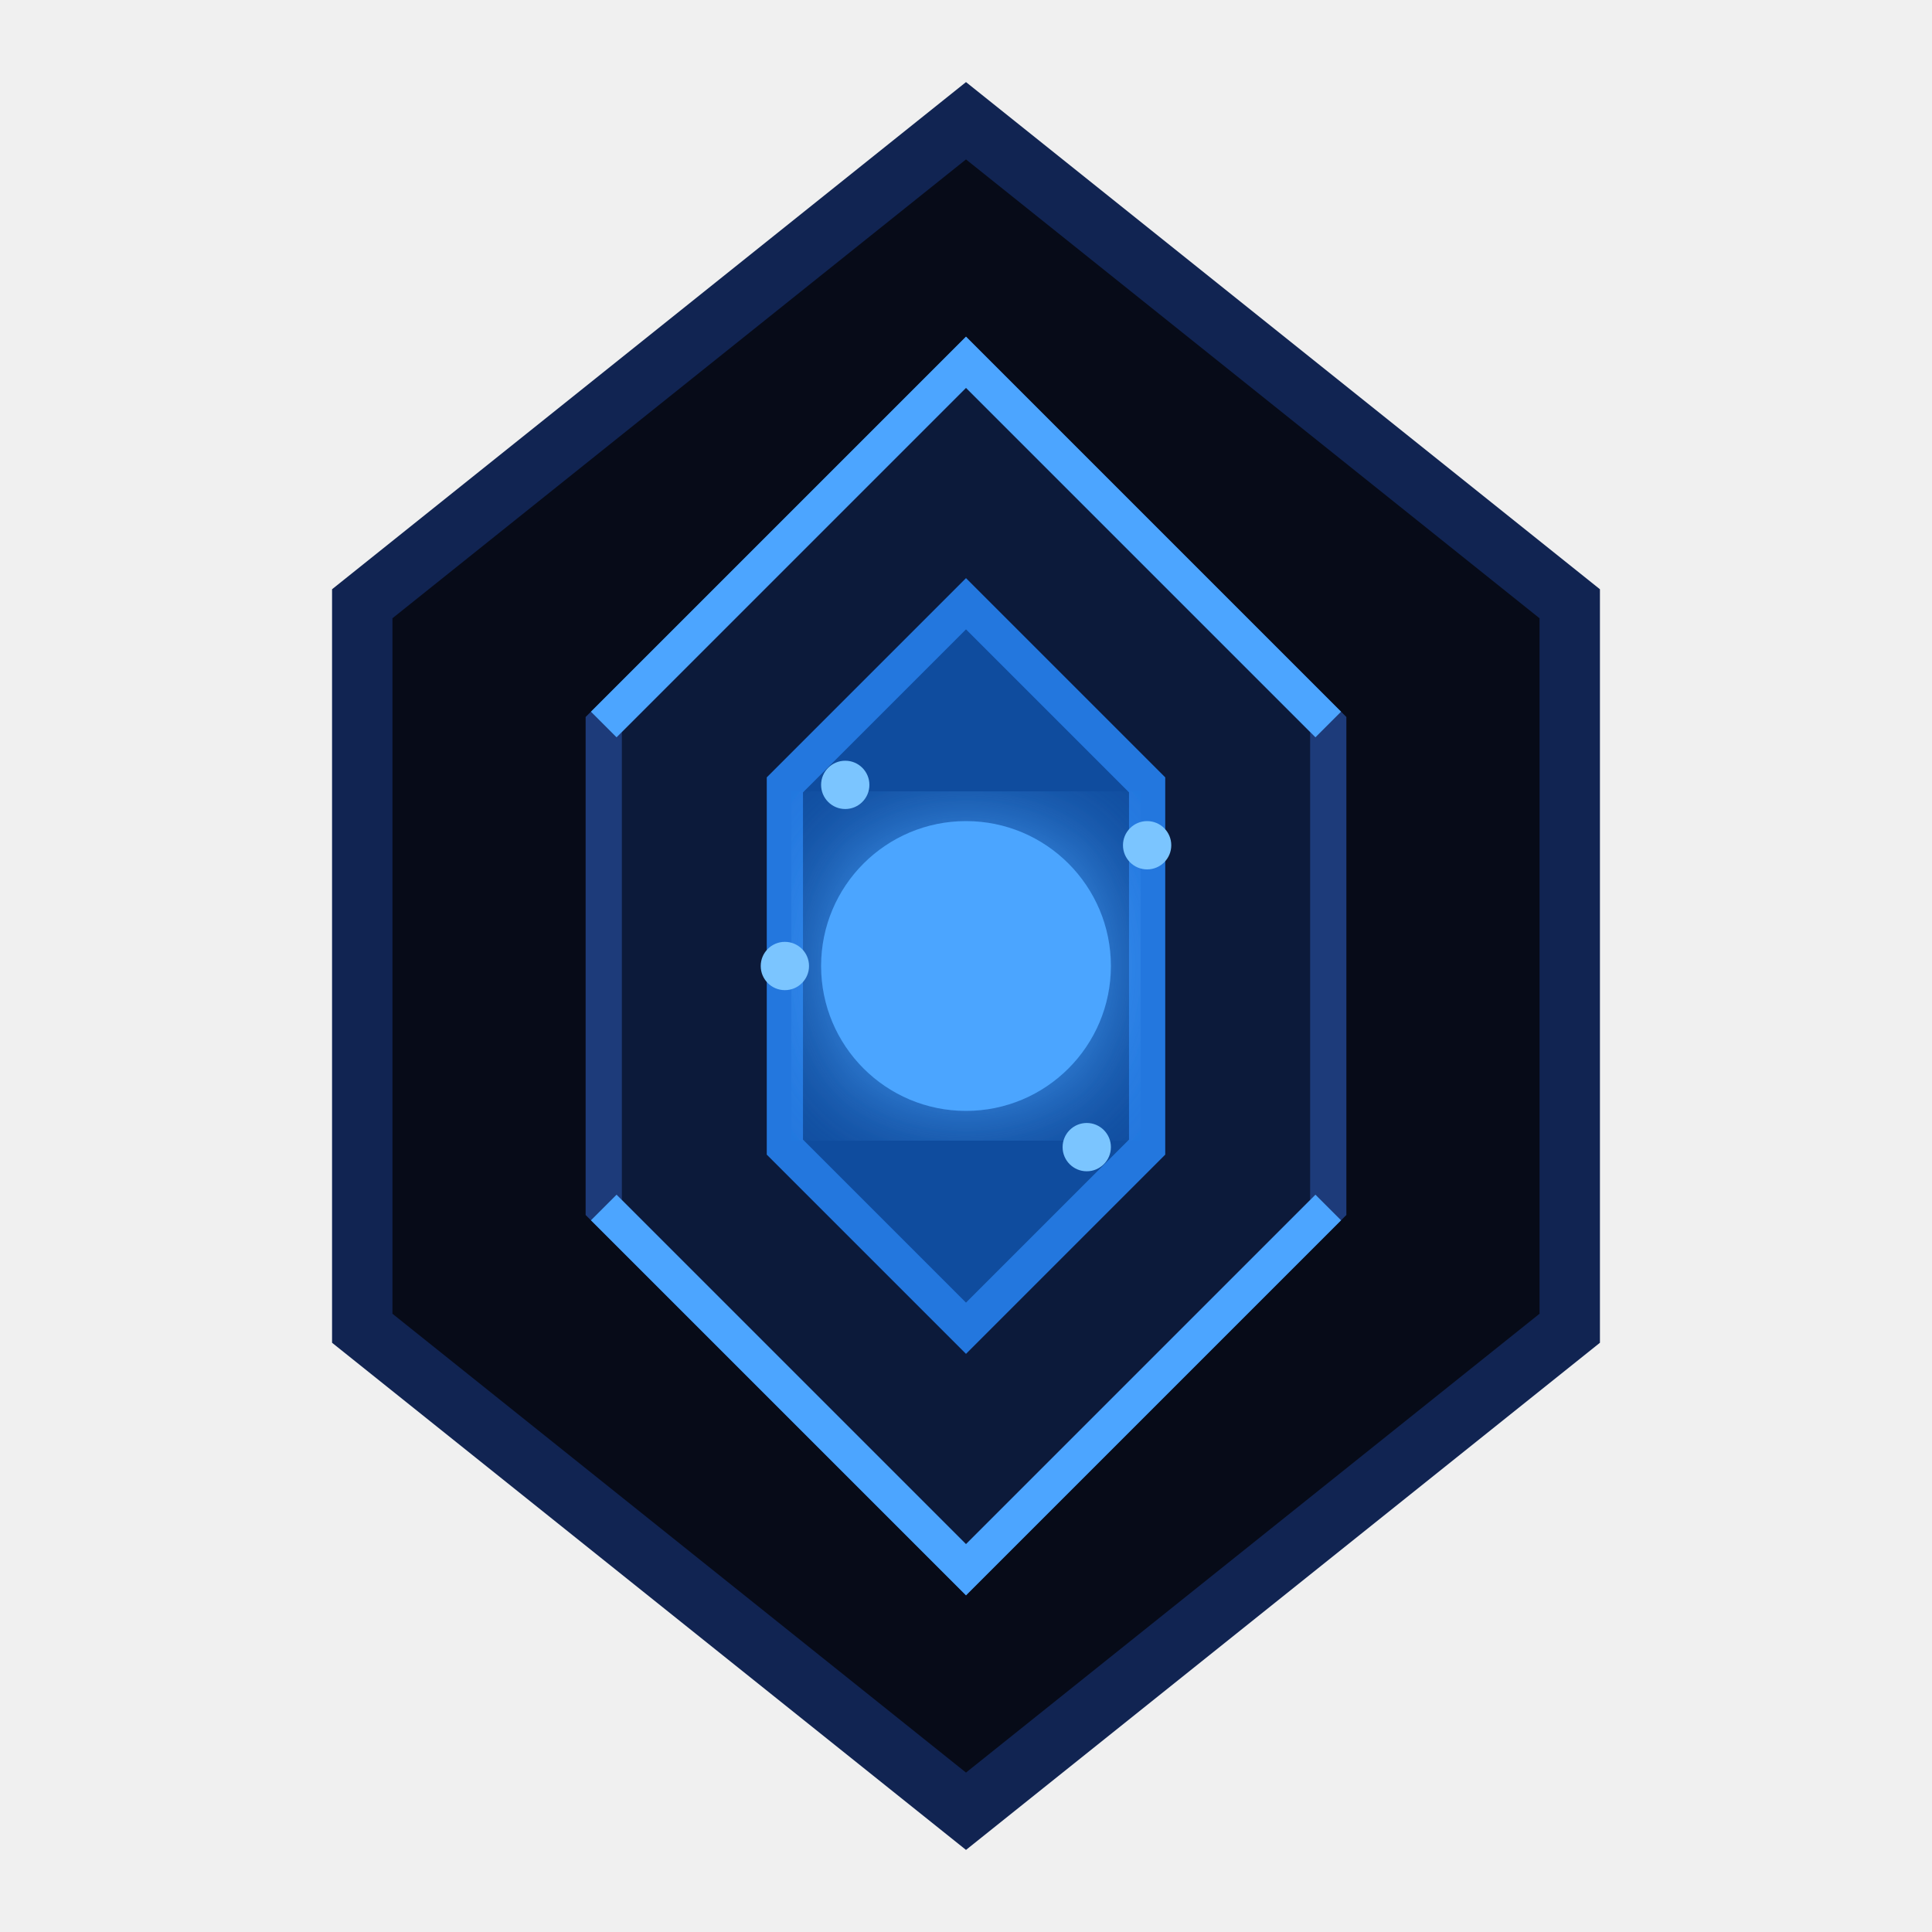
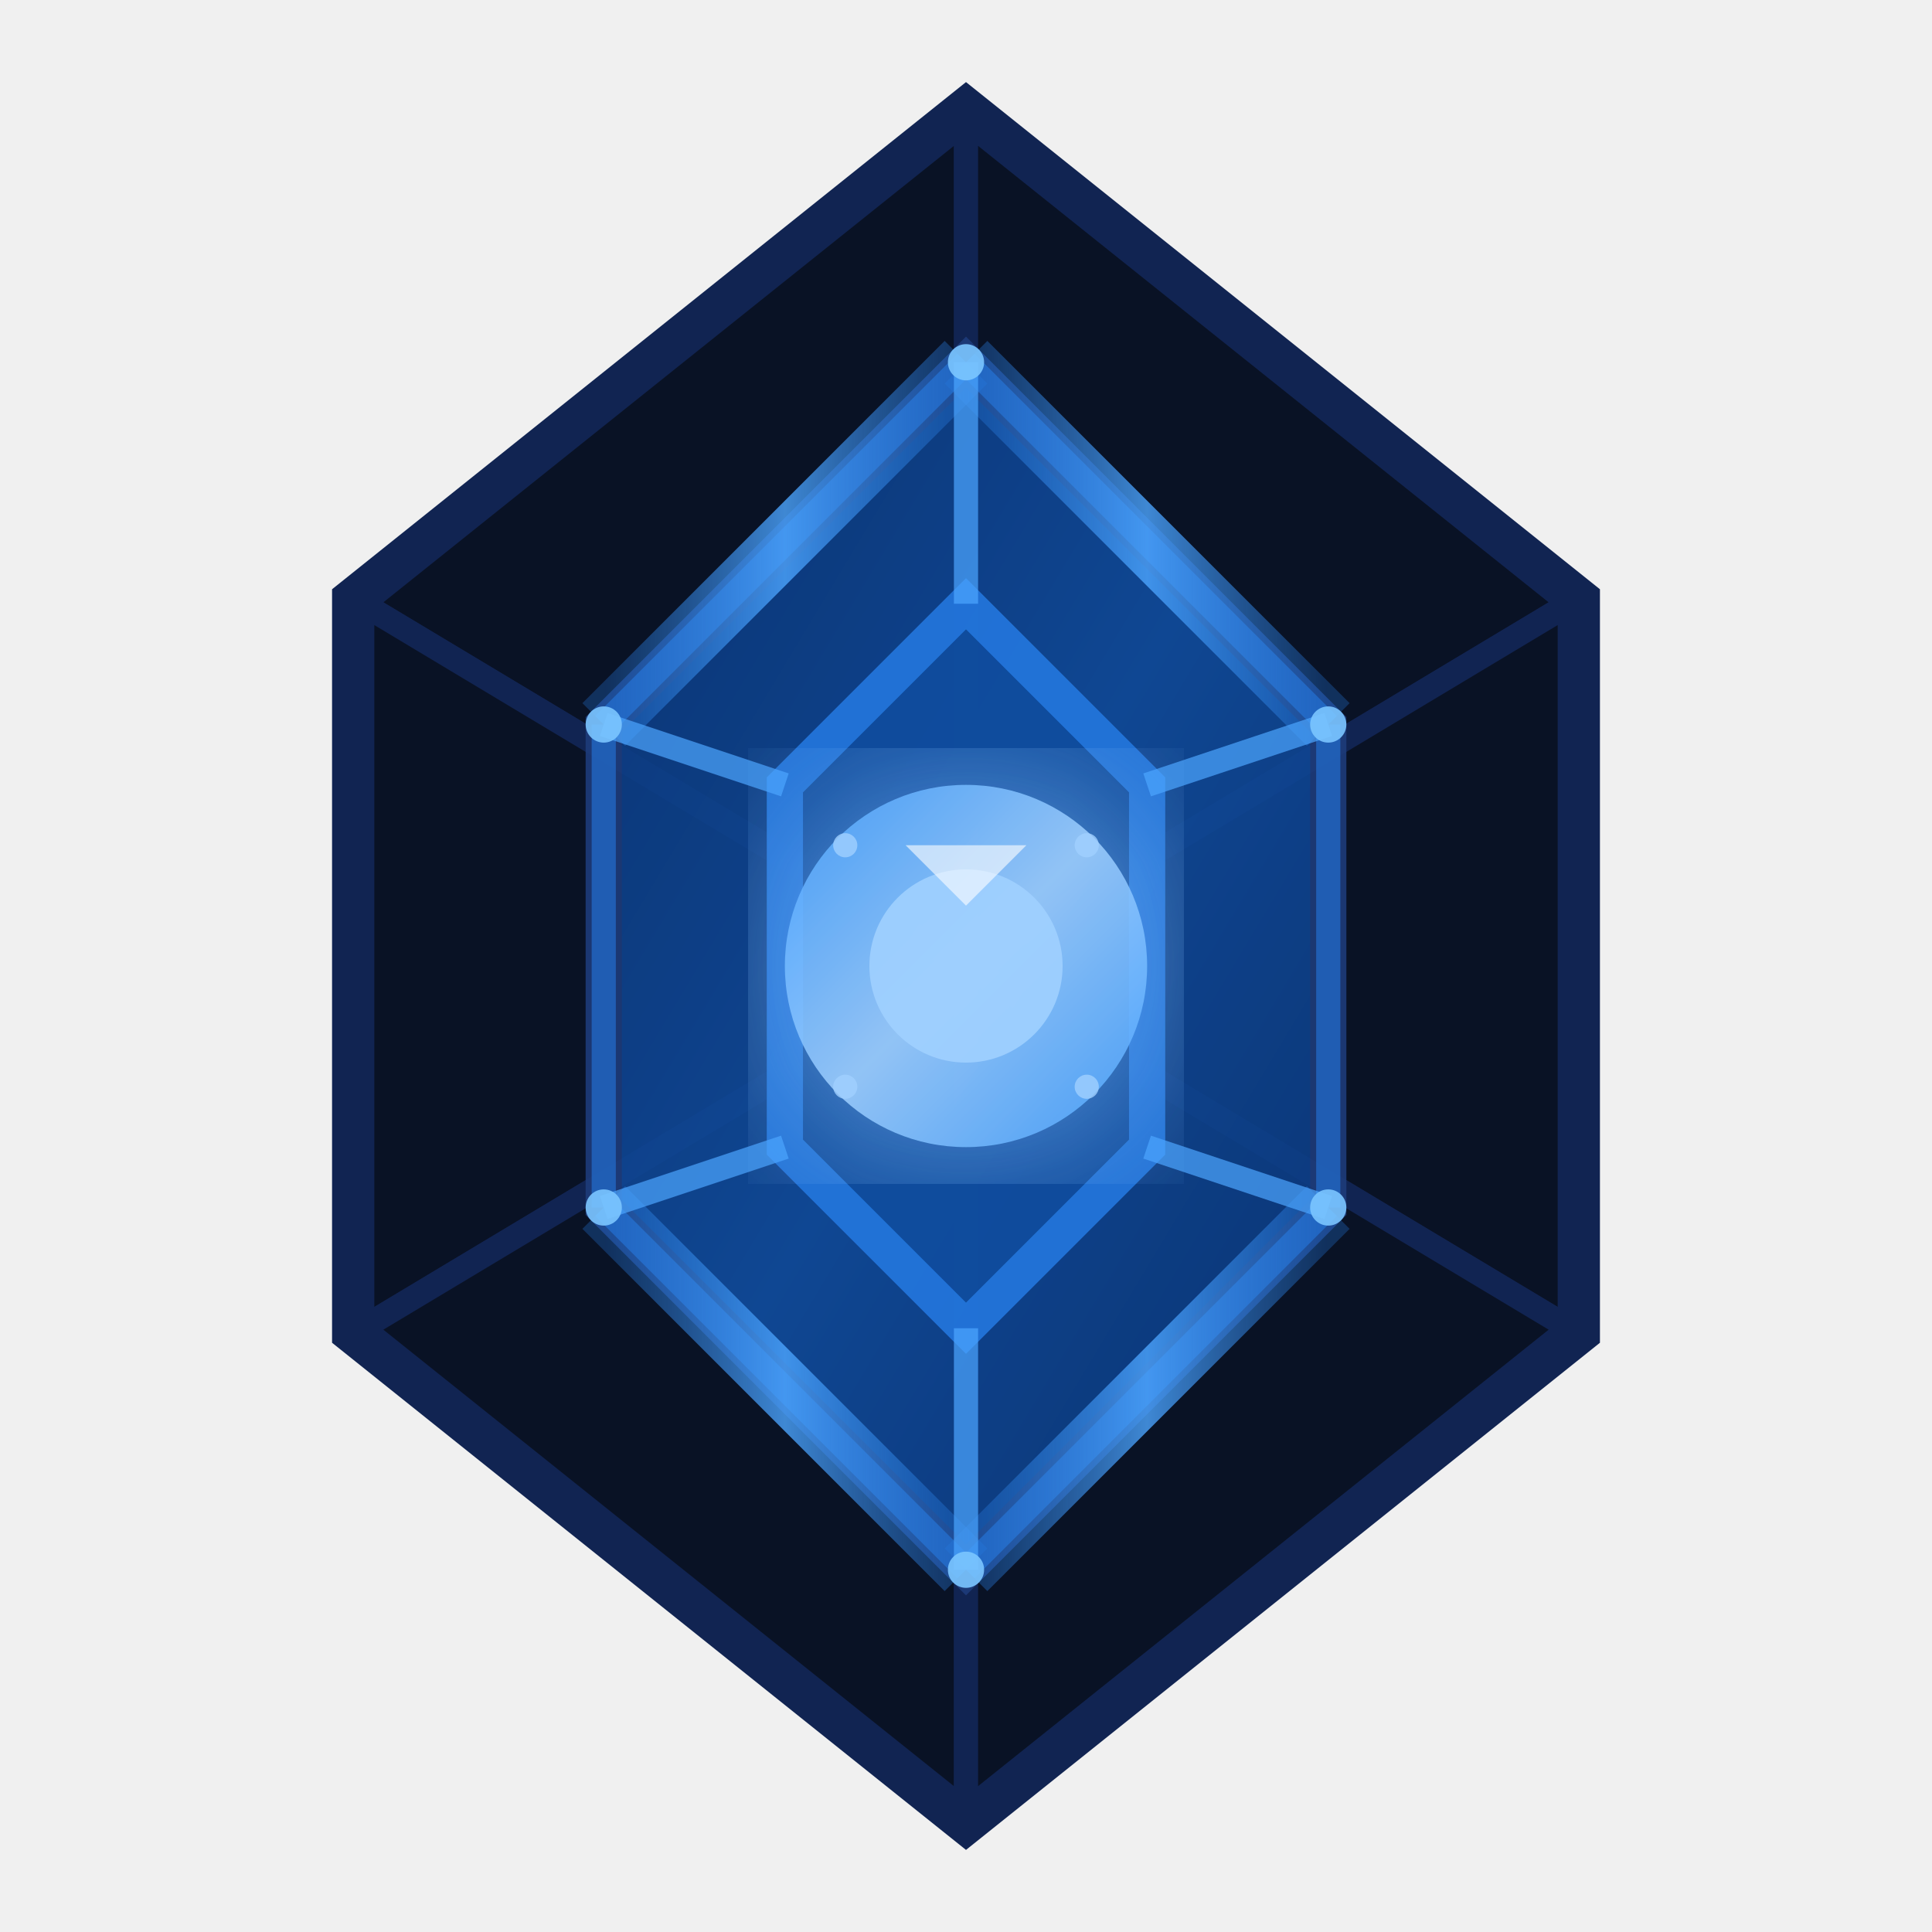
<svg xmlns="http://www.w3.org/2000/svg" width="16" height="16" viewBox="0 0 16 16">
-   <filter id="glow">
-     <feGaussianBlur stdDeviation="0.5" result="blur" />
-     <feComposite in="SourceGraphic" in2="blur" operator="over" />
-   </filter>
+   <defs>
+     <filter id="glow">
+       <feGaussianBlur stdDeviation="0.5" result="blur" />
+       <feComposite in="SourceGraphic" in2="blur" operator="over" />
+     </filter>
+     <filter id="powerCore">
+       <feGaussianBlur stdDeviation="1" result="blur" />
+       <feComposite in="SourceGraphic" in2="blur" operator="over" />
+     </filter>
+     <linearGradient id="crystalGradient" x1="0%" y1="0%" x2="100%" y2="100%">
+       <stop offset="0%" stop-color="#0a3578" />
+       <stop offset="50%" stop-color="#0f4c9e" />
+       <stop offset="100%" stop-color="#0a3578" />
+     </linearGradient>
+     <linearGradient id="coreGradient" x1="0%" y1="0%" x2="100%" y2="100%">
+       <stop offset="0%" stop-color="#4ca5ff" />
+       <stop offset="50%" stop-color="#a0d0ff" />
+       <stop offset="100%" stop-color="#4ca5ff" />
+     </linearGradient>
+     <linearGradient id="edgeGlow" x1="0%" y1="0%" x2="100%" y2="0%">
+       <stop offset="0%" stop-color="#2377de" stop-opacity="0.3" />
+       <stop offset="50%" stop-color="#4ca5ff" stop-opacity="0.8" />
+       <stop offset="100%" stop-color="#2377de" stop-opacity="0.3" />
+     </linearGradient>
+   </defs>
  <path d="M8 1L3 5L3 11L8 15L13 11L13 5Z" fill="#070b18" stroke="#112452" stroke-width="0.5" />
-   <path d="M8 3L5 6L5 10L8 13L11 10L11 6Z" fill="#0c1a3a" stroke="#1d3b7a" stroke-width="0.3" />
-   <path d="M8 5L6.5 6.5L6.5 9.5L8 11L9.5 9.5L9.5 6.5Z" fill="#0f4c9e" stroke="#2377de" stroke-width="0.3" />
-   <circle cx="8" cy="8" r="1.2" fill="#4ca5ff" filter="url(#glow)" />
-   <path d="M5 6L8 3L11 6" stroke="#4ca5ff" stroke-width="0.3" fill="none" />
-   <path d="M5 10L8 13L11 10" stroke="#4ca5ff" stroke-width="0.3" fill="none" />
-   <circle cx="7" cy="6.5" r="0.2" fill="#7bc5ff" />
-   <circle cx="9" cy="9.5" r="0.2" fill="#7bc5ff" />
-   <circle cx="6.5" cy="8" r="0.2" fill="#7bc5ff" />
-   <circle cx="9.5" cy="7" r="0.2" fill="#7bc5ff" />
+   <path d="M8 1L3 5L8 8Z" fill="#091225" stroke="#112452" stroke-width="0.2" />
+   <path d="M8 1L13 5L8 8Z" fill="#091225" stroke="#112452" stroke-width="0.2" />
+   <path d="M3 5L3 11L8 8Z" fill="#091225" stroke="#112452" stroke-width="0.2" />
+   <path d="M13 5L13 11L8 8Z" fill="#091225" stroke="#112452" stroke-width="0.2" />
+   <path d="M3 11L8 15L8 8Z" fill="#091225" stroke="#112452" stroke-width="0.2" />
+   <path d="M13 11L8 15L8 8Z" fill="#091225" stroke="#112452" stroke-width="0.2" />
+   <path d="M8 3L5 6L5 10L8 13L11 10L11 6Z" fill="url(#crystalGradient)" stroke="#1d3b7a" stroke-width="0.3" opacity="0.9" />
+   <path d="M8 3L5 6M8 3L11 6M5 6L5 10M11 6L11 10M5 10L8 13M11 10L8 13" stroke="#2377de" stroke-width="0.2" opacity="0.6" />
+   <path d="M8 5L6.5 6.5L6.5 9.5L8 11L9.5 9.5L9.5 6.5Z" fill="#0f4c9e" stroke="#2377de" stroke-width="0.3" opacity="0.9" />
+   <circle cx="8" cy="8" r="1.5" fill="url(#coreGradient)" filter="url(#powerCore)" opacity="0.9">
+     <animate attributeName="opacity" values="0.7;0.9;0.7" dur="3s" repeatCount="indefinite" />
+   </circle>
+   <circle cx="8" cy="8" r="0.8" fill="#a0d0ff" opacity="0.9">
+     <animate attributeName="r" values="0.8;1;0.8" dur="2s" repeatCount="indefinite" />
+   </circle>
+   <path d="M5 6L8 3" stroke="url(#edgeGlow)" stroke-width="0.5" fill="none" />
+   <path d="M8 3L11 6" stroke="url(#edgeGlow)" stroke-width="0.5" fill="none" />
+   <path d="M5 10L8 13" stroke="url(#edgeGlow)" stroke-width="0.5" fill="none" />
+   <path d="M8 13L11 10" stroke="url(#edgeGlow)" stroke-width="0.5" fill="none" />
+   <path d="M8 3L8 5" stroke="#4ca5ff" stroke-width="0.2" opacity="0.7">
+     <animate attributeName="opacity" values="0.7;0.9;0.7" dur="1.5s" repeatCount="indefinite" />
+   </path>
+   <path d="M8 11L8 13" stroke="#4ca5ff" stroke-width="0.2" opacity="0.7">
+     <animate attributeName="opacity" values="0.7;0.9;0.7" dur="1.7s" repeatCount="indefinite" />
+   </path>
+   <path d="M5 6L6.5 6.5" stroke="#4ca5ff" stroke-width="0.2" opacity="0.7">
+     <animate attributeName="opacity" values="0.7;0.9;0.7" dur="1.3s" repeatCount="indefinite" />
+   </path>
+   <path d="M11 6L9.5 6.5" stroke="#4ca5ff" stroke-width="0.2" opacity="0.7">
+     <animate attributeName="opacity" values="0.7;0.9;0.7" dur="1.9s" repeatCount="indefinite" />
+   </path>
+   <path d="M5 10L6.5 9.5" stroke="#4ca5ff" stroke-width="0.2" opacity="0.7">
+     <animate attributeName="opacity" values="0.7;0.9;0.7" dur="1.6s" repeatCount="indefinite" />
+   </path>
+   <path d="M11 10L9.5 9.5" stroke="#4ca5ff" stroke-width="0.2" opacity="0.7">
+     <animate attributeName="opacity" values="0.7;0.9;0.7" dur="2.1s" repeatCount="indefinite" />
+   </path>
+   <circle cx="8" cy="3" r="0.15" fill="#7bc5ff" opacity="0.9">
+     <animate attributeName="opacity" values="0.9;0.5;0.9" dur="1.2s" repeatCount="indefinite" />
+   </circle>
+   <circle cx="5" cy="6" r="0.15" fill="#7bc5ff" opacity="0.9">
+     <animate attributeName="opacity" values="0.5;0.9;0.5" dur="1.4s" repeatCount="indefinite" />
+   </circle>
+   <circle cx="11" cy="6" r="0.15" fill="#7bc5ff" opacity="0.9">
+     <animate attributeName="opacity" values="0.9;0.5;0.9" dur="1.6s" repeatCount="indefinite" />
+   </circle>
+   <circle cx="5" cy="10" r="0.15" fill="#7bc5ff" opacity="0.9">
+     <animate attributeName="opacity" values="0.5;0.9;0.5" dur="1.8s" repeatCount="indefinite" />
+   </circle>
+   <circle cx="11" cy="10" r="0.15" fill="#7bc5ff" opacity="0.9">
+     <animate attributeName="opacity" values="0.9;0.5;0.9" dur="2.0s" repeatCount="indefinite" />
+   </circle>
+   <circle cx="8" cy="13" r="0.15" fill="#7bc5ff" opacity="0.9">
+     <animate attributeName="opacity" values="0.5;0.9;0.5" dur="2.2s" repeatCount="indefinite" />
+   </circle>
+   <circle cx="7" cy="7" r="0.1" fill="#a0d0ff" opacity="0.8" />
+   <circle cx="9" cy="7" r="0.1" fill="#a0d0ff" opacity="0.8" />
+   <circle cx="7" cy="9" r="0.1" fill="#a0d0ff" opacity="0.8" />
+   <circle cx="9" cy="9" r="0.1" fill="#a0d0ff" opacity="0.8" />
+   <path d="M7.5 7L8.5 7L8 7.5Z" fill="#ffffff" opacity="0.6" />
</svg>
